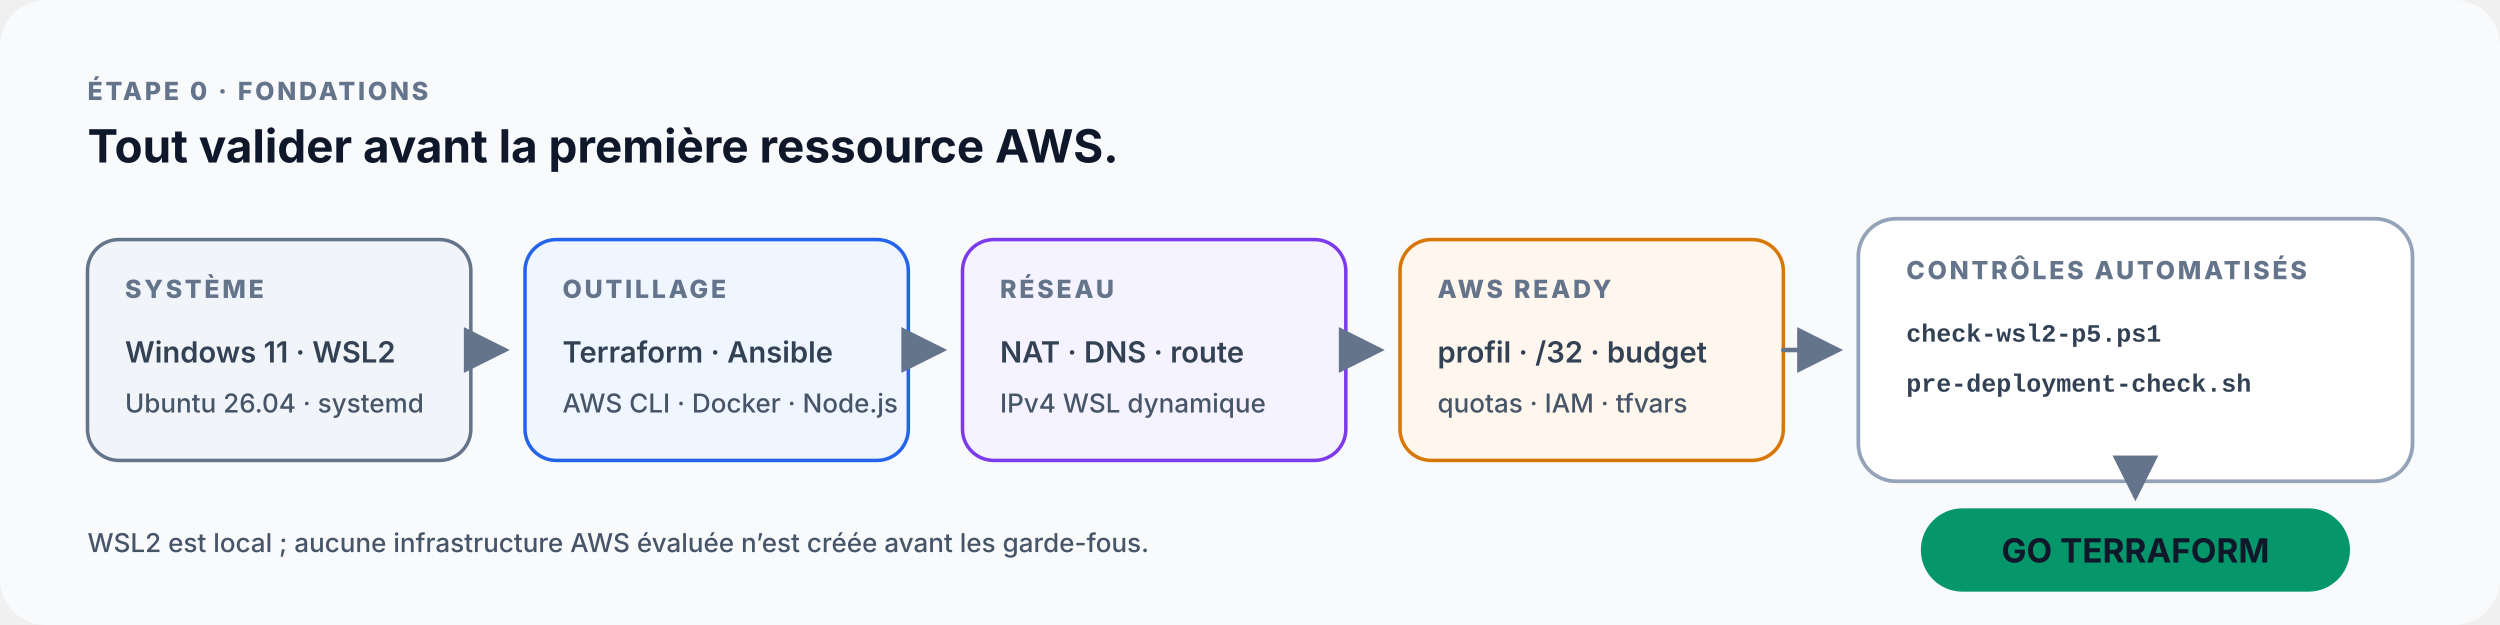
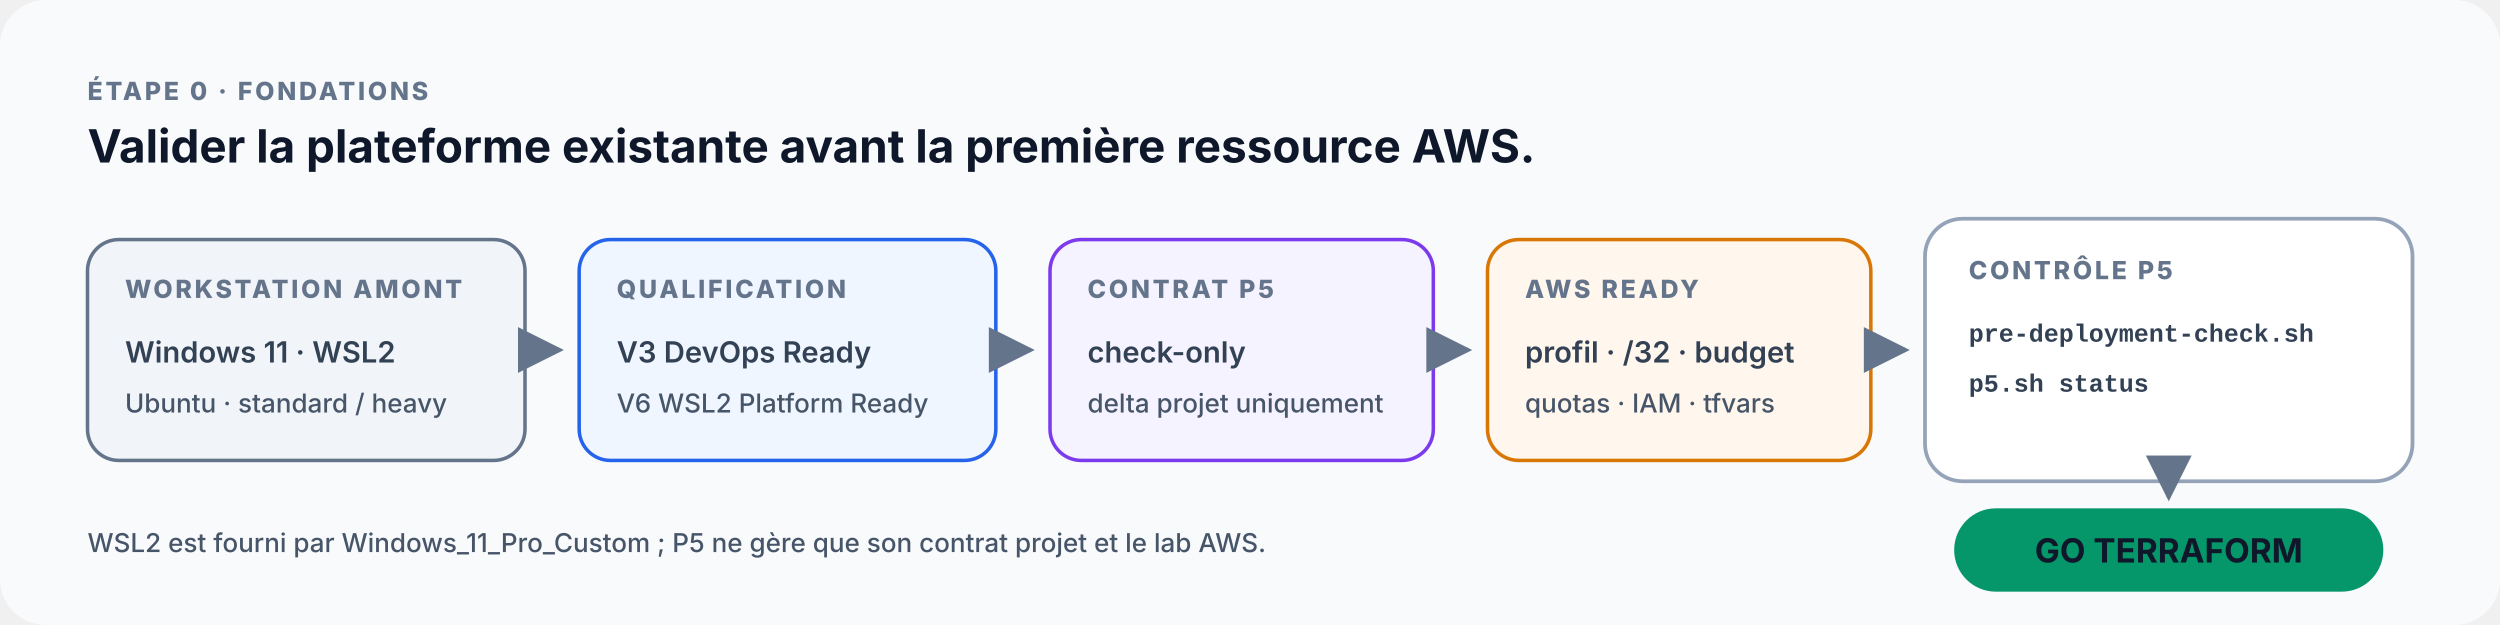
<svg xmlns="http://www.w3.org/2000/svg" width="1200" height="300" viewBox="0 0 1200 300" role="img" aria-labelledby="title desc" preserveAspectRatio="xMidYMid meet">
  <defs>
    <marker id="arrow" markerWidth="10" markerHeight="10" refX="8.8" refY="5" orient="auto">
      <path d="M0 0L10 5L0 10Z" fill="#64748b" />
    </marker>
-     <marker id="arrowGreen" markerWidth="10" markerHeight="10" refX="8.8" refY="5" orient="auto">
-       <path d="M0 0L10 5L0 10Z" fill="#059669" />
-     </marker>
  </defs>
-   <style>
-   text{font-family:Inter,ui-sans-serif,system-ui,-apple-system,BlinkMacSystemFont,"Segoe UI",sans-serif}
-   .h{font-size:22px;font-weight:750;fill:#0f172a}
-   .k{font-size:12px;font-weight:800;letter-spacing:1.3px;fill:#64748b}
-   .t{font-size:16px;font-weight:750;fill:#0f172a}
-   .b{font-size:14px;font-weight:600;fill:#334155}
-   .s{font-size:12.5px;font-weight:500;fill:#475569}
-   .m{font-family:ui-monospace,SFMono-Regular,Consolas,"Liberation Mono",monospace;font-size:12px;font-weight:650;fill:#334155}
-   .arrow{fill:none;stroke:#64748b;stroke-width:2.2;stroke-linecap:round;stroke-linejoin:round;marker-end:url(#arrow)}
-   .flow{fill:none;stroke:#94a3b8;stroke-width:2;stroke-linecap:round;stroke-linejoin:round}
-   .card{fill:#fff;stroke:#cbd5e1;stroke-width:1.5}
-   .chip{fill:#fff;stroke:#cbd5e1;stroke-width:1.2}
- </style>
+   <style>text{font-family:Inter,ui-sans-serif,system-ui,-apple-system,BlinkMacSystemFont,"Segoe UI",sans-serif}.h{font-size:22px;font-weight:750;fill:#0f172a}.k{font-size:12px;font-weight:800;letter-spacing:1.3px;fill:#64748b}.t{font-size:16px;font-weight:750;fill:#0f172a}.b{font-size:14px;font-weight:600;fill:#334155}.s{font-size:12.5px;font-weight:500;fill:#475569}.m{font-family:ui-monospace,SFMono-Regular,Consolas,"Liberation Mono",monospace;font-size:12px;font-weight:650;fill:#334155}.arrow{fill:none;stroke:#64748b;stroke-width:2.2;stroke-linecap:round;stroke-linejoin:round;marker-end:url(#arrow)}</style>
  <rect width="1200" height="300" rx="22" fill="#f8fafc" />
-   <text x="42" y="48" class="k" text-anchor="start">ÉTAPE 0 · FONDATIONS</text>
-   <text x="42" y="78" class="h" text-anchor="start">Tout valider avant la première ressource AWS.</text>
-   <rect x="42" y="115" width="184" height="106" rx="15" fill="#f1f5f9" stroke="#64748b" stroke-width="1.7" />
-   <text x="60" y="143" class="k" text-anchor="start" fill="#64748b">SYSTÈME</text>
-   <text x="60" y="174" class="b" text-anchor="start">Windows 11 · WSL2</text>
-   <text x="60" y="198" class="s" text-anchor="start">Ubuntu 26.04 · systemd</text>
-   <rect x="252" y="115" width="184" height="106" rx="15" fill="#eff6ff" stroke="#2563eb" stroke-width="1.7" />
-   <text x="270" y="143" class="k" text-anchor="start" fill="#2563eb">OUTILLAGE</text>
-   <text x="270" y="174" class="b" text-anchor="start">Terraform · Ansible</text>
-   <text x="270" y="198" class="s" text-anchor="start">AWS CLI · Docker · Node.js</text>
-   <rect x="462" y="115" width="184" height="106" rx="15" fill="#f5f3ff" stroke="#7c3aed" stroke-width="1.7" />
-   <text x="480" y="143" class="k" text-anchor="start" fill="#7c3aed">RÉSEAU</text>
-   <text x="480" y="174" class="b" text-anchor="start">NAT · DNS · route</text>
-   <text x="480" y="198" class="s" text-anchor="start">IPv4 WSL dynamique</text>
-   <rect x="672" y="115" width="184" height="106" rx="15" fill="#fff7ed" stroke="#d97706" stroke-width="1.7" />
-   <text x="690" y="143" class="k" text-anchor="start" fill="#d97706">AWS READY</text>
-   <text x="690" y="174" class="b" text-anchor="start">profil · /32 · budget</text>
-   <text x="690" y="198" class="s" text-anchor="start">quotas · IAM · tfvars</text>
-   <path d="M226 168H242" class="arrow" />
-   <path d="M436 168H452" class="arrow" />
-   <path d="M646 168H662" class="arrow" />
-   <rect x="892" y="105" width="266" height="126" rx="18" fill="#fff" stroke="#94a3b8" stroke-width="1.8" />
-   <text x="915" y="134" class="k" text-anchor="start">CONTRÔLES AUTOMATISÉS</text>
-   <text x="915" y="164" class="m" text-anchor="start">check-wsl2-p5.ps1</text>
-   <text x="915" y="188" class="m" text-anchor="start">pre-deployment-check.sh</text>
-   <path d="M856 168H882" class="arrow" />
-   <rect x="922" y="244" width="206" height="40" rx="20" fill="#059669" stroke="#059669" stroke-width="0" />
-   <text x="1025" y="270" class="t" text-anchor="middle" fill="#fff">GO TERRAFORM</text>
-   <path d="M1025 231V238" class="arrow" />
-   <text x="42" y="265" class="s" text-anchor="start">WSL2 est local ; aucune infrastructure AWS évaluée n’est créée avant les garde-fous.</text>
+   <text x="42" y="48" class="k">ÉTAPE 0 · FONDATIONS</text>
+   <text x="42" y="78" class="h">Valider la plateforme existante avant la première ressource AWS.</text>
+   <rect x="42" y="115" width="210" height="106" rx="15" fill="#f1f5f9" stroke="#64748b" stroke-width="1.7" />
+   <text x="60" y="143" class="k">WORKSTATION AMONT</text>
+   <text x="60" y="174" class="b">Windows 11 · WSL2</text>
+   <text x="60" y="198" class="s">Ubuntu · standard / heavy</text>
+   <rect x="278" y="115" width="200" height="106" rx="15" fill="#eff6ff" stroke="#2563eb" stroke-width="1.7" />
+   <text x="296" y="143" class="k">QUALIFICATION</text>
+   <text x="296" y="174" class="b">V3 DevOps Ready</text>
+   <text x="296" y="198" class="s">V6 WSL2 Platform Ready</text>
+   <rect x="504" y="115" width="184" height="106" rx="15" fill="#f5f3ff" stroke="#7c3aed" stroke-width="1.7" />
+   <text x="522" y="143" class="k">CONTRAT P5</text>
+   <text x="522" y="174" class="b">check-only</text>
+   <text x="522" y="198" class="s">delta projet uniquement</text>
+   <rect x="714" y="115" width="184" height="106" rx="15" fill="#fff7ed" stroke="#d97706" stroke-width="1.7" />
+   <text x="732" y="143" class="k">AWS READY</text>
+   <text x="732" y="174" class="b">profil · /32 · budget</text>
+   <text x="732" y="198" class="s">quotas · IAM · tfvars</text>
+   <path d="M252 168H268" class="arrow" />
+   <path d="M478 168H494" class="arrow" />
+   <path d="M688 168H704" class="arrow" />
+   <rect x="924" y="105" width="234" height="126" rx="18" fill="#fff" stroke="#94a3b8" stroke-width="1.8" />
+   <text x="945" y="134" class="k">CONTRÔLE P5</text>
+   <text x="945" y="164" class="m">pre-deployment-check.sh</text>
+   <text x="945" y="188" class="m">p5.sh status</text>
+   <path d="M898 168H914" class="arrow" />
+   <rect x="938" y="244" width="206" height="40" rx="20" fill="#059669" />
+   <text x="1041" y="270" class="t" text-anchor="middle" fill="#fff">GO TERRAFORM</text>
+   <path d="M1041 231V238" class="arrow" />
+   <text x="42" y="265" class="s">WSL2 est fourni par Windows_11_Pro_Custom ; P5 ne gère que son contrat projet et le lab AWS.</text>
</svg>
